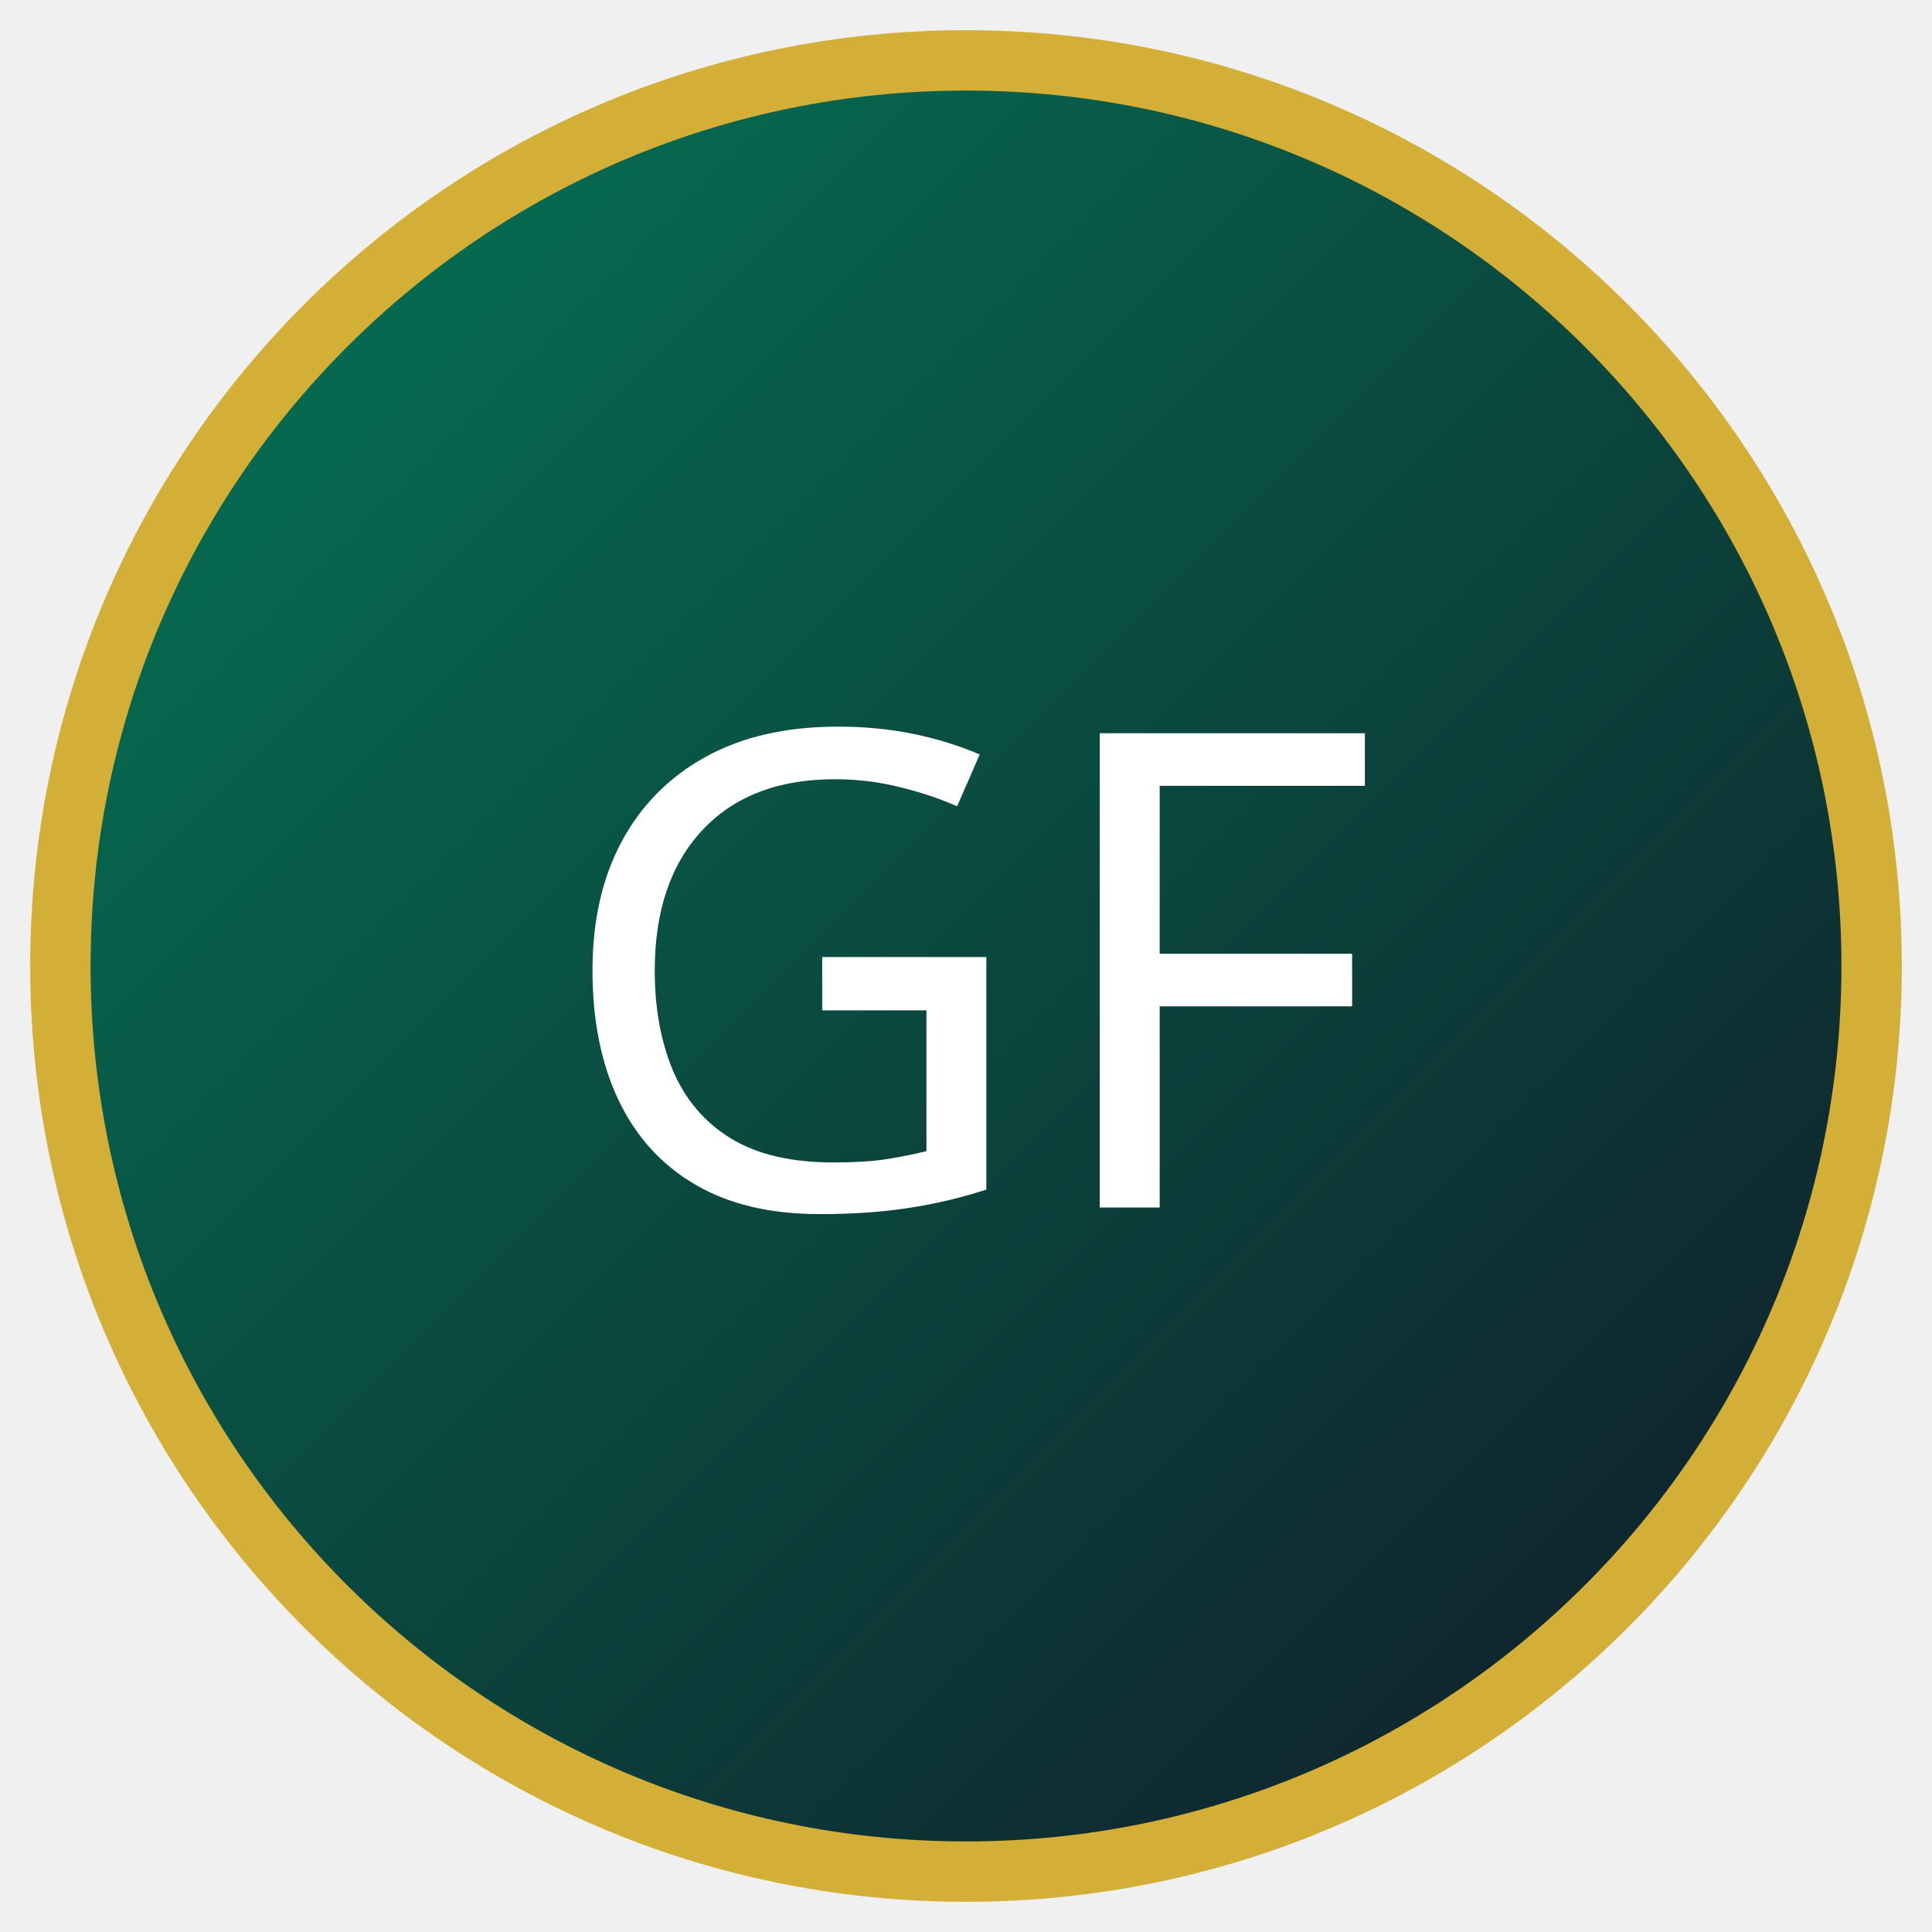
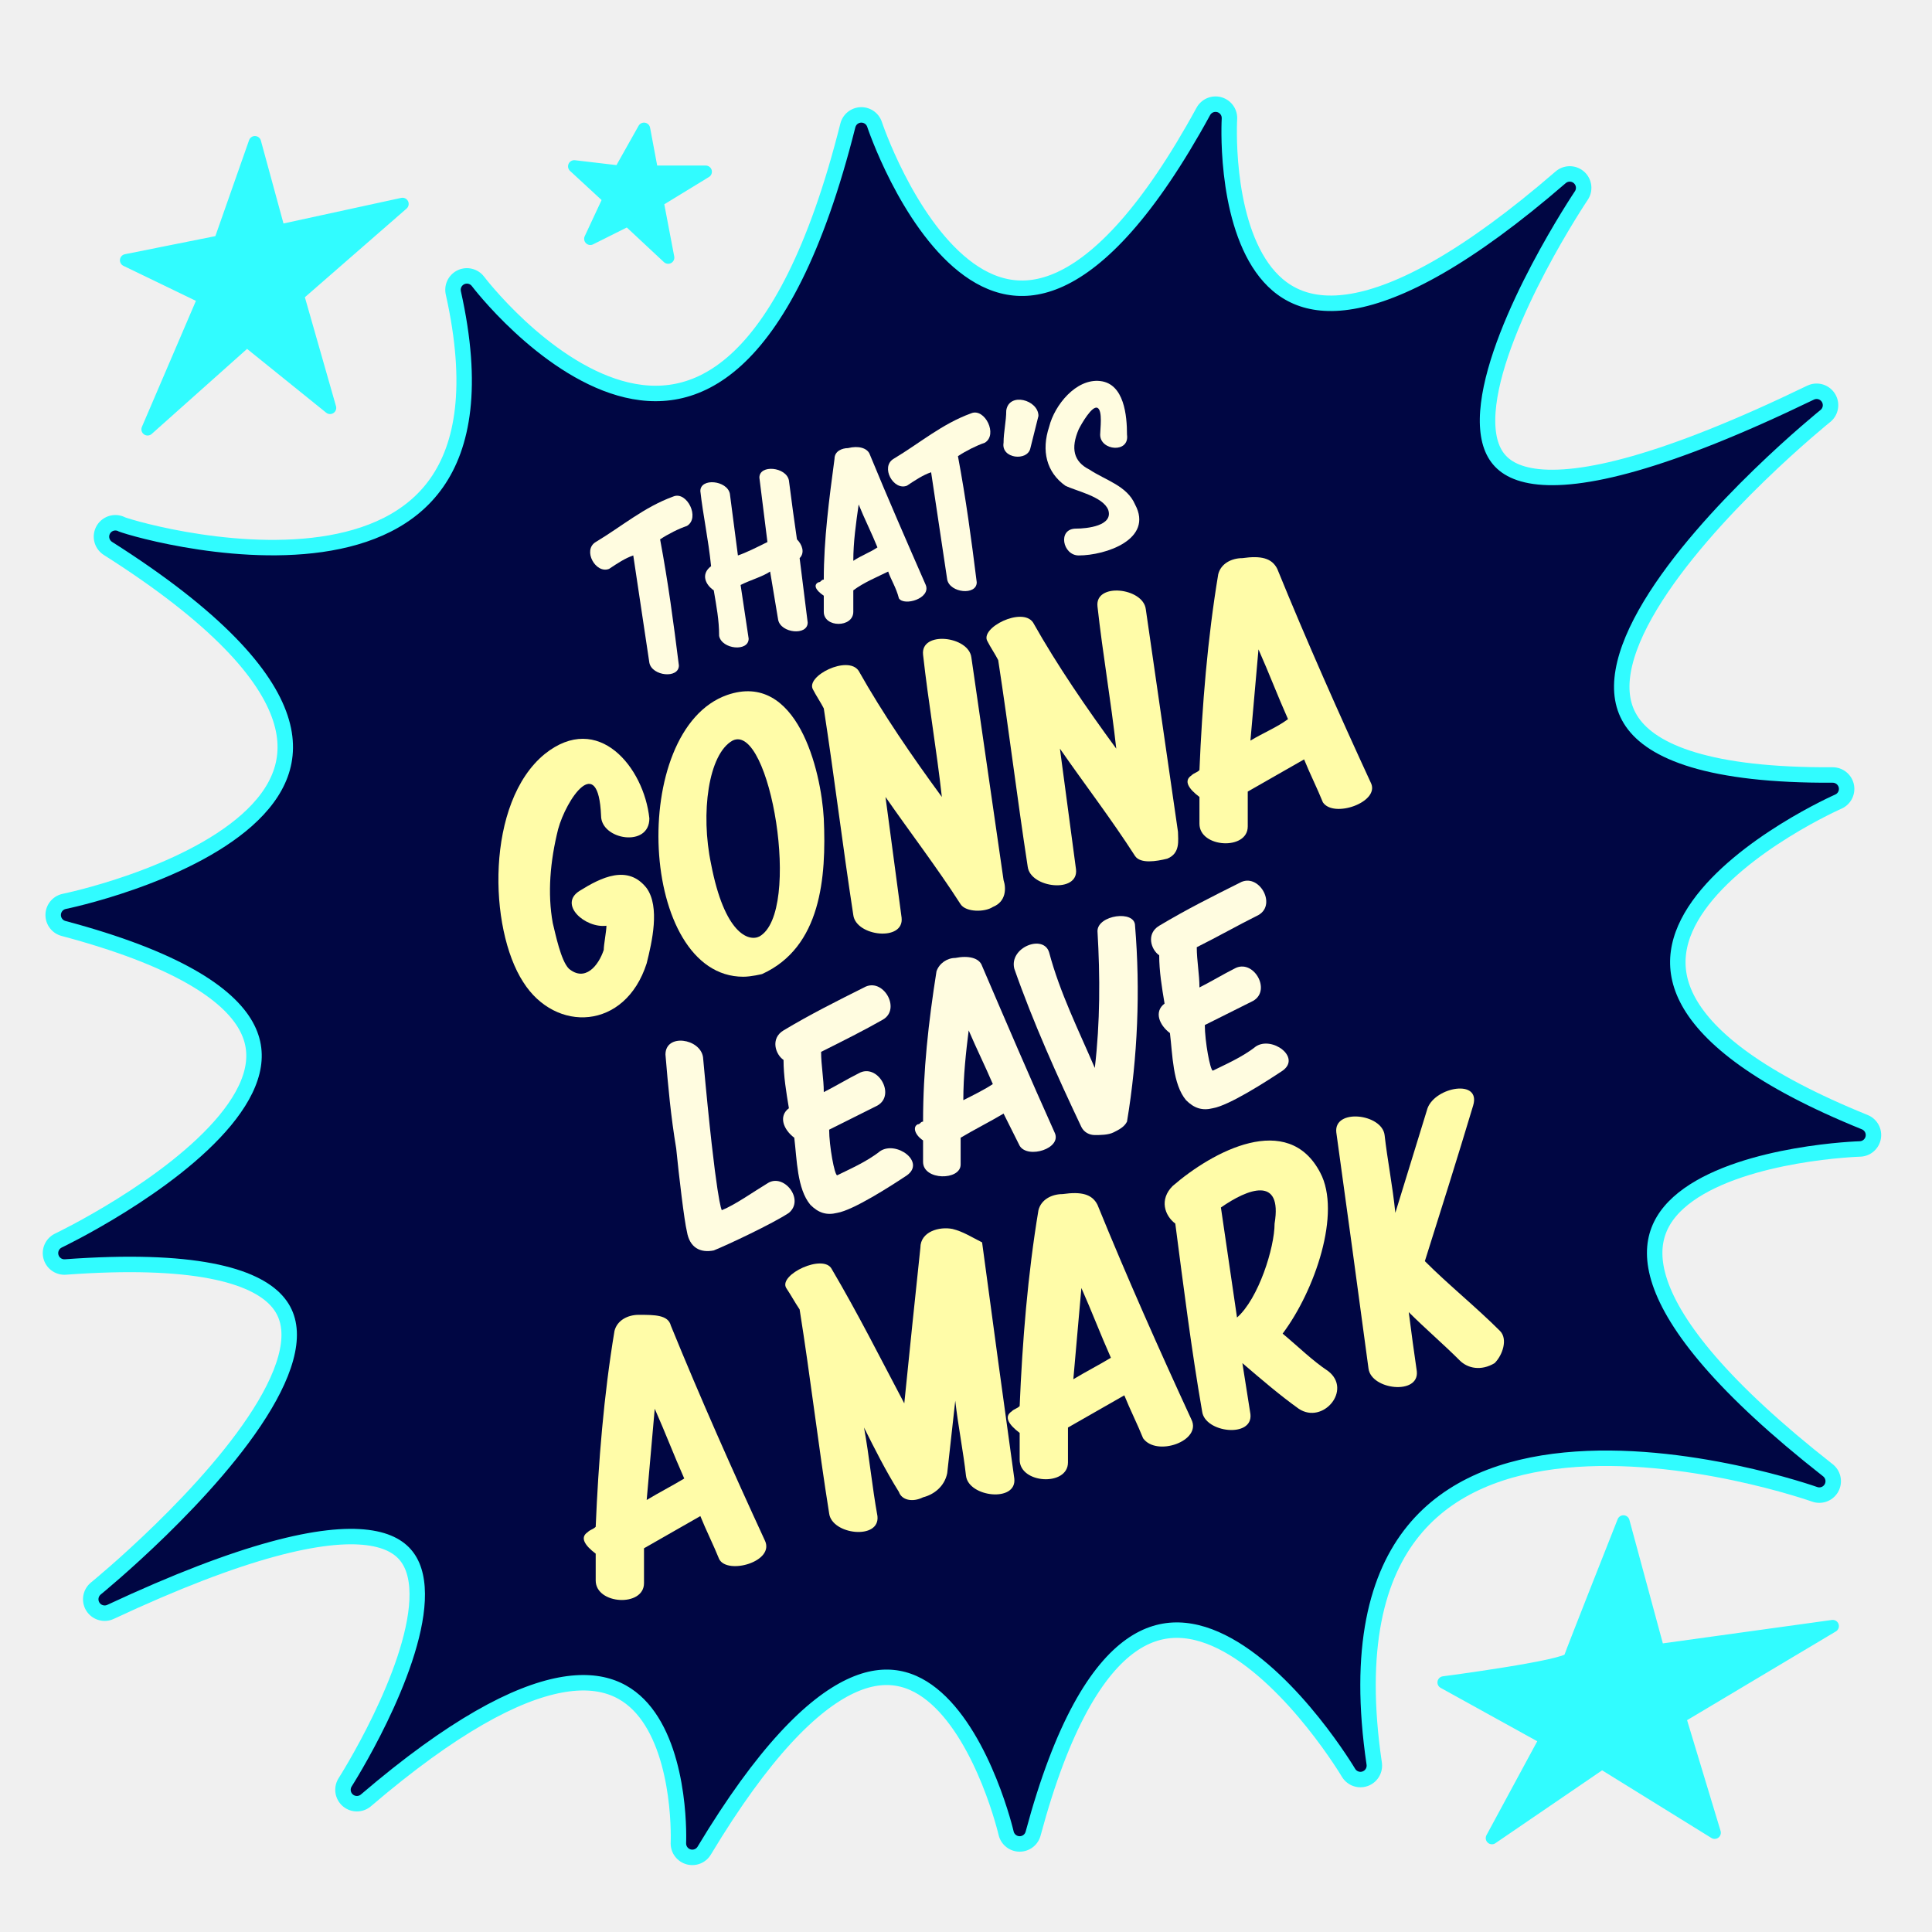
- <svg xmlns="http://www.w3.org/2000/svg" viewBox="0 0 128 128">
-   <defs>
-     <linearGradient id="g" x1="0" y1="0" x2="1" y2="1">
-       <stop offset="0" stop-color="#047857" />
-       <stop offset="1" stop-color="#111827" />
-     </linearGradient>
-   </defs>
-   <circle cx="64" cy="64" r="60" fill="url(#g)" stroke="#d4af37" stroke-width="4" />
-   <text x="64" y="80" font-family="Impact, Arial Black, sans-serif" font-size="44" text-anchor="middle" fill="#fff">GF</text>
+ <svg xmlns="http://www.w3.org/2000/svg" version="1.1" id="Layer_1" x="0px" y="0px" viewBox="0 0 72 72" enable-background="new 0 0 72 72" xml:space="preserve">
+   <path fill="#31FCFF" stroke="#31FCFF" stroke-width="1.613" stroke-linecap="round" stroke-linejoin="round" stroke-miterlimit="10" d="  M17.4,10.8c0,0,9.9,13.1,14.7-6c0,0,4.9,14.8,13.2-0.4c0,0-0.9,14.8,13.2,2.6c0,0-12.5,18.6,9.2,8.1c0,0-17.9,14.4,0.6,14.3  c0,0-14.8,6.5,1,12.9c0,0-17.3,0.5-1.5,12.9c0,0-19.7-7-17.1,10.6c0,0-8.3-14-12.7,2.4c0,0-3.3-14.3-12.2,0.5c0,0,0.6-13.2-12.5-2  c0,0,10.5-16.4-9.4-7.1c0,0,17.6-14.3-1.5-12.9c0,0,17-8.1,0.1-12.6c0,0,18.2-3.7,1.8-14.1C4.3,20.1,20.6,25.1,17.4,10.8z" />
+   <path fill="#000643" stroke="#000643" stroke-width="0.461" stroke-linecap="round" stroke-linejoin="round" stroke-miterlimit="10" d="  M17.4,10.8c0,0,9.9,13.1,14.7-6c0,0,4.9,14.8,13.2-0.4c0,0-0.9,14.8,13.2,2.6c0,0-12.5,18.6,9.2,8.1c0,0-17.9,14.4,0.6,14.3  c0,0-14.8,6.5,1,12.9c0,0-17.3,0.5-1.5,12.9c0,0-19.7-7-17.1,10.6c0,0-8.3-14-12.7,2.4c0,0-3.3-14.3-12.2,0.5c0,0,0.6-13.2-12.5-2  c0,0,10.5-16.4-9.4-7.1c0,0,17.6-14.3-1.5-12.9c0,0,17-8.1,0.1-12.6c0,0,18.2-3.7,1.8-14.1C4.3,20.1,20.6,25.1,17.4,10.8z" />
+   <polygon fill="#31FCFF" stroke="#31FCFF" stroke-width="0.461" stroke-linecap="round" stroke-linejoin="round" stroke-miterlimit="10" points="  9.5,5.3 10.4,8.6 15,7.6 11.1,11 12.3,15.2 9.2,12.7 5.5,16 7.6,11.1 4.7,9.7 8.2,9 " />
+   <path fill="#31FCFF" stroke="#31FCFF" stroke-width="0.461" stroke-linecap="round" stroke-linejoin="round" stroke-miterlimit="10" d="  M53.8,62.7c0,0,4.6-0.6,4.7-0.9c0.1-0.3,2-5.1,2-5.1l1.3,4.8l6.5-0.9l-5.7,3.4l1.3,4.3l-4.2-2.6l-4.1,2.8l2-3.7L53.8,62.7z" />
+   <path fill="#31FCFF" stroke="#31FCFF" stroke-width="0.461" stroke-linecap="round" stroke-linejoin="round" stroke-miterlimit="10" d="  M26.3,6.4c0,0-2,0-2,0L24,4.8l-0.9,1.6l-1.7-0.2l1.3,1.2L22,8.9l1.4-0.7l1.5,1.4l-0.4-2.1L26.3,6.4z" />
+   <g>
+     <path fill="#FFFCE0" d="M25.1,18.5c-1.1,0.4-1.9,1.1-2.9,1.7c-0.5,0.3,0,1.2,0.5,1c0.3-0.2,0.6-0.4,0.9-0.5c0.2,1.3,0.4,2.7,0.6,4   c0.1,0.5,1.1,0.6,1.1,0.1c-0.2-1.6-0.4-3.1-0.7-4.7c0.3-0.2,0.7-0.4,1-0.5C26.1,19.3,25.6,18.3,25.1,18.5z" />
+     <path fill="#FFFCE0" d="M36.2,15.4c-1.1,0.4-1.9,1.1-2.9,1.7c-0.5,0.3,0,1.2,0.5,1c0.3-0.2,0.6-0.4,0.9-0.5c0.2,1.3,0.4,2.7,0.6,4   c0.1,0.5,1.1,0.6,1.1,0.1c-0.2-1.6-0.4-3.1-0.7-4.7c0.3-0.2,0.7-0.4,1-0.5C37.2,16.2,36.7,15.2,36.2,15.4z" />
+     <path fill="#FFFCE0" d="M29.4,17.9c-0.1-0.5-1.1-0.6-1.1-0.1c0.1,0.8,0.2,1.6,0.3,2.4c-0.4,0.2-0.8,0.4-1.1,0.5   c-0.1-0.8-0.2-1.5-0.3-2.3c-0.1-0.5-1.1-0.6-1.1-0.1c0.1,0.9,0.3,1.8,0.4,2.8c-0.4,0.3-0.2,0.7,0.1,0.9c0.1,0.6,0.2,1.1,0.2,1.7   c0.1,0.5,1.1,0.6,1.1,0.1c-0.1-0.7-0.2-1.3-0.3-2c0.4-0.2,0.8-0.3,1.1-0.5c0.1,0.6,0.2,1.2,0.3,1.8c0.1,0.5,1.1,0.6,1.1,0.1   c-0.1-0.8-0.2-1.6-0.3-2.4c0.2-0.2,0.1-0.5-0.1-0.7C29.6,19.4,29.5,18.7,29.4,17.9z" />
+     <path fill="#FFFCE0" d="M34.5,21.8c-0.7-1.6-1.4-3.2-2.1-4.9c-0.1-0.2-0.4-0.3-0.8-0.2c-0.2,0-0.5,0.1-0.5,0.4   c-0.2,1.5-0.4,3-0.4,4.5c-0.1,0-0.1,0.1-0.2,0.1c-0.2,0.1-0.1,0.3,0.2,0.5c0,0.2,0,0.4,0,0.6c0,0.6,1.1,0.6,1.1,0   c0-0.3,0-0.5,0-0.8c0.4-0.3,0.9-0.5,1.3-0.7c0.1,0.3,0.3,0.6,0.4,1C33.7,22.6,34.7,22.3,34.5,21.8z M31.8,20.9   c0-0.7,0.1-1.4,0.2-2.1c0.2,0.5,0.5,1.1,0.7,1.6C32.4,20.6,32.1,20.7,31.8,20.9z" />
+     <path fill="#FFFCA8" d="M51.1,29.2c-1.2-2.6-2.4-5.3-3.5-8c-0.2-0.4-0.6-0.5-1.3-0.4c-0.4,0-0.8,0.2-0.9,0.6   c-0.4,2.4-0.6,4.9-0.7,7.3c-0.1,0.1-0.2,0.1-0.3,0.2c-0.3,0.2-0.1,0.5,0.3,0.8c0,0.3,0,0.7,0,1c0,0.9,1.8,1,1.8,0.1   c0-0.4,0-0.9,0-1.3c0.7-0.4,1.4-0.8,2.1-1.2c0.2,0.5,0.5,1.1,0.7,1.6C49.7,30.5,51.4,29.9,51.1,29.2z M46.6,27.6   c0.1-1.1,0.2-2.3,0.3-3.4c0.4,0.9,0.7,1.7,1.1,2.6C47.6,27.1,47.1,27.3,46.6,27.6z" />
+     <path fill="#FFFCE0" d="M39.3,42.2c-0.9-2-1.8-4.1-2.7-6.2c-0.1-0.3-0.5-0.4-1-0.3c-0.3,0-0.6,0.2-0.7,0.5   c-0.3,1.9-0.5,3.7-0.5,5.6c-0.1,0-0.1,0.1-0.2,0.1c-0.2,0.1-0.1,0.4,0.2,0.6c0,0.3,0,0.5,0,0.8c0,0.7,1.4,0.7,1.4,0.1   c0-0.3,0-0.7,0-1c0.5-0.3,1.1-0.6,1.6-0.9c0.2,0.4,0.4,0.8,0.6,1.2C38.3,43.2,39.6,42.8,39.3,42.2z M35.9,41c0-0.9,0.1-1.8,0.2-2.6   c0.3,0.7,0.6,1.3,0.9,2C36.7,40.6,36.3,40.8,35.9,41z" />
+     <path fill="#FFFCA8" d="M28.5,57.4c-1.2-2.6-2.4-5.3-3.5-8C24.9,49,24.4,49,23.8,49c-0.4,0-0.8,0.2-0.9,0.6   c-0.4,2.4-0.6,4.9-0.7,7.3c-0.1,0.1-0.2,0.1-0.3,0.2c-0.3,0.2-0.1,0.5,0.3,0.8c0,0.3,0,0.7,0,1c0,0.9,1.8,1,1.8,0.1   c0-0.4,0-0.9,0-1.3c0.7-0.4,1.4-0.8,2.1-1.2c0.2,0.5,0.5,1.1,0.7,1.6C27.1,58.7,28.9,58.2,28.5,57.4z M24.1,55.9   c0.1-1.1,0.2-2.3,0.3-3.4c0.4,0.9,0.7,1.7,1.1,2.6C25,55.4,24.6,55.6,24.1,55.9z" />
+     <path fill="#FFFCA8" d="M44.4,52.9c-1.2-2.6-2.4-5.3-3.5-8c-0.2-0.4-0.6-0.5-1.3-0.4c-0.4,0-0.8,0.2-0.9,0.6   c-0.4,2.4-0.6,4.9-0.7,7.3c-0.1,0.1-0.2,0.1-0.3,0.2c-0.3,0.2-0.1,0.5,0.3,0.8c0,0.3,0,0.7,0,1c0,0.9,1.8,1,1.8,0.1   c0-0.4,0-0.9,0-1.3c0.7-0.4,1.4-0.8,2.1-1.2c0.2,0.5,0.5,1.1,0.7,1.6C43.1,54.3,44.8,53.7,44.4,52.9z M40,51.4   c0.1-1.1,0.2-2.3,0.3-3.4c0.4,0.9,0.7,1.7,1.1,2.6C40.9,50.9,40.5,51.1,40,51.4z" />
+     <path fill="#FFFCE0" d="M37.5,15.3c0,0.4-0.1,0.8-0.1,1.2c-0.1,0.6,0.9,0.7,1,0.2c0.1-0.4,0.2-0.8,0.3-1.2   C38.7,14.9,37.6,14.6,37.5,15.3z" />
+     <path fill="#FFFCE0" d="M41,14.2c-0.9-0.1-1.7,0.9-1.9,1.7c-0.3,0.9-0.1,1.7,0.6,2.2c0.4,0.2,1.4,0.4,1.6,0.9   c0.2,0.6-0.8,0.7-1.2,0.7c-0.7,0-0.5,1,0.1,1c1,0,2.8-0.6,2.1-1.9c-0.3-0.7-1.1-0.9-1.7-1.3c-0.6-0.3-0.7-0.8-0.4-1.5   c0.1-0.2,0.5-0.9,0.7-0.8c0.2,0.1,0.1,0.8,0.1,1c0,0.6,1.1,0.7,1,0C42,15.5,41.9,14.3,41,14.2z" />
+     <path fill="#FFFCA8" d="M20.3,28.1c-2.2,1.8-2.1,6.5-0.8,8.5c1.2,1.9,3.8,1.8,4.6-0.7c0.2-0.8,0.5-2.1,0-2.8   c-0.7-0.9-1.7-0.4-2.5,0.1c-0.8,0.5,0.2,1.4,1,1.3c0,0.2-0.1,0.7-0.1,0.9c-0.2,0.6-0.7,1.2-1.3,0.7c-0.3-0.3-0.5-1.3-0.6-1.7   c-0.2-1.1-0.1-2.3,0.2-3.5c0.3-1.1,1.5-2.9,1.6-0.5c0,0.9,1.8,1.2,1.8,0.1C24,28.6,22.3,26.5,20.3,28.1z" />
+     <path fill="#FFFCA8" d="M27.1,25.9c-3.7,1.3-3.3,10.5,0.6,10.5c0.3,0,0.7-0.1,0.7-0.1c2.2-1,2.4-3.6,2.3-5.8   C30.6,28.7,29.7,25,27.1,25.9z M28.3,34.9c-0.4,0.2-1.3-0.1-1.8-2.7c-0.4-1.9-0.1-4.1,0.8-4.6C28.7,26.9,29.9,34,28.3,34.9z" />
+     <path fill="#FFFCA8" d="M37.4,32.8c-0.4-2.8-0.8-5.5-1.2-8.3c-0.1-0.8-1.9-1-1.8-0.1c0.2,1.8,0.5,3.5,0.7,5.3   c-1.1-1.5-2.2-3.1-3.1-4.7c-0.4-0.6-2,0.2-1.7,0.7c0.1,0.2,0.3,0.5,0.4,0.7c0.4,2.6,0.7,5.1,1.1,7.7c0.1,0.8,1.9,1,1.8,0.1   c-0.2-1.5-0.4-3-0.6-4.5c0.9,1.3,1.9,2.6,2.8,4C36,34,36.7,34,37,33.8C37.5,33.6,37.5,33.1,37.4,32.8z" />
+     <path fill="#FFFCA8" d="M43.9,31c-0.4-2.8-0.8-5.5-1.2-8.3c-0.1-0.8-1.9-1-1.8-0.1c0.2,1.8,0.5,3.5,0.7,5.3   c-1.1-1.5-2.2-3.1-3.1-4.7c-0.4-0.6-2,0.2-1.7,0.7c0.1,0.2,0.3,0.5,0.4,0.7c0.4,2.6,0.7,5.1,1.1,7.7c0.1,0.8,1.9,1,1.8,0.1   c-0.2-1.5-0.4-3-0.6-4.5c0.9,1.3,1.9,2.6,2.8,4c0.2,0.3,0.8,0.2,1.2,0.1C44,31.8,43.9,31.3,43.9,31z" />
+     <path fill="#FFFCE0" d="M28.6,44.1c-0.5,0.3-1.2,0.8-1.7,1c0,0-0.2-0.2-0.7-5.7c-0.1-0.7-1.4-0.9-1.4-0.1c0.1,1.2,0.2,2.3,0.4,3.5   c0.1,1,0.3,2.7,0.4,3.1c0.1,0.6,0.5,0.8,1,0.7c0.5-0.2,2.2-1,2.8-1.4C30,44.7,29.2,43.7,28.6,44.1z" />
+     <path fill="#FFFCE0" d="M32.9,38c0.7-0.4,0-1.6-0.7-1.2c-1,0.5-2,1-3,1.6c-0.5,0.3-0.3,0.9,0,1.1c0,0.6,0.1,1.2,0.2,1.8   c-0.4,0.3-0.2,0.8,0.2,1.1c0.1,0.8,0.1,1.9,0.6,2.5c0.3,0.3,0.6,0.4,1,0.3c0.6-0.1,2-1,2.6-1.4c0.7-0.5-0.4-1.3-1-0.9   c-0.5,0.4-1.2,0.7-1.6,0.9c-0.1,0-0.3-1.1-0.3-1.7c0.6-0.3,1.2-0.6,1.8-0.9c0.7-0.4,0-1.6-0.7-1.2c-0.4,0.2-0.9,0.5-1.3,0.7   c0-0.5-0.1-1-0.1-1.5C31.4,38.8,32.2,38.4,32.9,38z" />
+     <path fill="#FFFCE0" d="M46.9,34.1c0.7-0.4,0-1.6-0.7-1.2c-1,0.5-2,1-3,1.6c-0.5,0.3-0.3,0.9,0,1.1c0,0.6,0.1,1.2,0.2,1.8   c-0.4,0.3-0.2,0.8,0.2,1.1c0.1,0.8,0.1,1.9,0.6,2.5c0.3,0.3,0.6,0.4,1,0.3c0.6-0.1,2-1,2.6-1.4c0.7-0.5-0.4-1.3-1-0.9   c-0.5,0.4-1.2,0.7-1.6,0.9c-0.1,0-0.3-1.1-0.3-1.7c0.6-0.3,1.2-0.6,1.8-0.9c0.7-0.4,0-1.6-0.7-1.2c-0.4,0.2-0.9,0.5-1.3,0.7   c0-0.5-0.1-1-0.1-1.5C45.4,34.9,46.1,34.5,46.9,34.1z" />
+     <path fill="#FFFCE0" d="M40.9,34.7c0.1,1.7,0.1,3.4-0.1,5.1c-0.6-1.4-1.3-2.8-1.7-4.3c-0.2-0.7-1.5-0.2-1.3,0.6   c0.7,2,1.6,4,2.5,5.9c0.1,0.2,0.3,0.3,0.5,0.3c0.2,0,0.5,0,0.7-0.1c0.2-0.1,0.4-0.2,0.5-0.4c0.4-2.4,0.5-4.9,0.3-7.3   C42.3,33.9,40.9,34.1,40.9,34.7z" />
+     <path fill="#FFFCA8" d="M47.8,49.7c1.2-1.6,2.2-4.5,1.4-6c-1.2-2.3-4-0.8-5.5,0.5c-0.5,0.5-0.3,1.1,0.1,1.4c0.3,2.3,0.6,4.7,1,7   c0.1,0.8,1.9,1,1.8,0.1c-0.1-0.6-0.2-1.3-0.3-1.9c0.7,0.6,1.4,1.2,2.1,1.7c0.9,0.6,2-0.7,1.1-1.4C48.9,50.7,48.4,50.2,47.8,49.7z    M46.1,49.1c-0.2-1.4-0.4-2.7-0.6-4.1c1-0.7,2.3-1.2,2,0.6C47.5,46.5,46.9,48.4,46.1,49.1z" />
+     <path fill="#FFFCA8" d="M53.2,41.3c-0.4,1.3-0.8,2.6-1.2,3.9c-0.1-1-0.3-2-0.4-2.9c-0.1-0.8-1.9-1-1.8-0.1c0.4,2.9,0.8,5.8,1.2,8.8   c0.1,0.8,1.9,1,1.8,0.1c-0.1-0.7-0.2-1.4-0.3-2.2c0.6,0.6,1.3,1.2,1.9,1.8c0.3,0.3,0.8,0.4,1.3,0.1c0.3-0.3,0.5-0.9,0.2-1.2   C55,48.7,54,47.9,53.1,47c0.6-1.9,1.2-3.8,1.8-5.8C55.2,40.2,53.5,40.5,53.2,41.3z" />
+     <path fill="#FFFCA8" d="M35.5,45.8c-0.5-0.1-1.2,0.1-1.2,0.7c-0.2,1.9-0.4,3.8-0.6,5.8c-0.9-1.7-1.7-3.3-2.7-5   c-0.3-0.6-2,0.2-1.7,0.7c0.2,0.3,0.3,0.5,0.5,0.8c0.4,2.5,0.7,5.1,1.1,7.6c0.1,0.8,1.9,1,1.8,0.1c-0.2-1.1-0.3-2.2-0.5-3.3   c0.4,0.8,0.8,1.6,1.3,2.4c0.1,0.3,0.5,0.4,0.9,0.2c0.4-0.1,0.8-0.4,0.9-0.9c0.1-0.9,0.2-1.8,0.3-2.7c0.1,0.9,0.3,1.9,0.4,2.8   c0.1,0.8,1.9,1,1.8,0.1c-0.4-2.9-0.8-5.8-1.2-8.8C36.2,46.1,35.9,45.9,35.5,45.8z" />
+   </g>
</svg>
